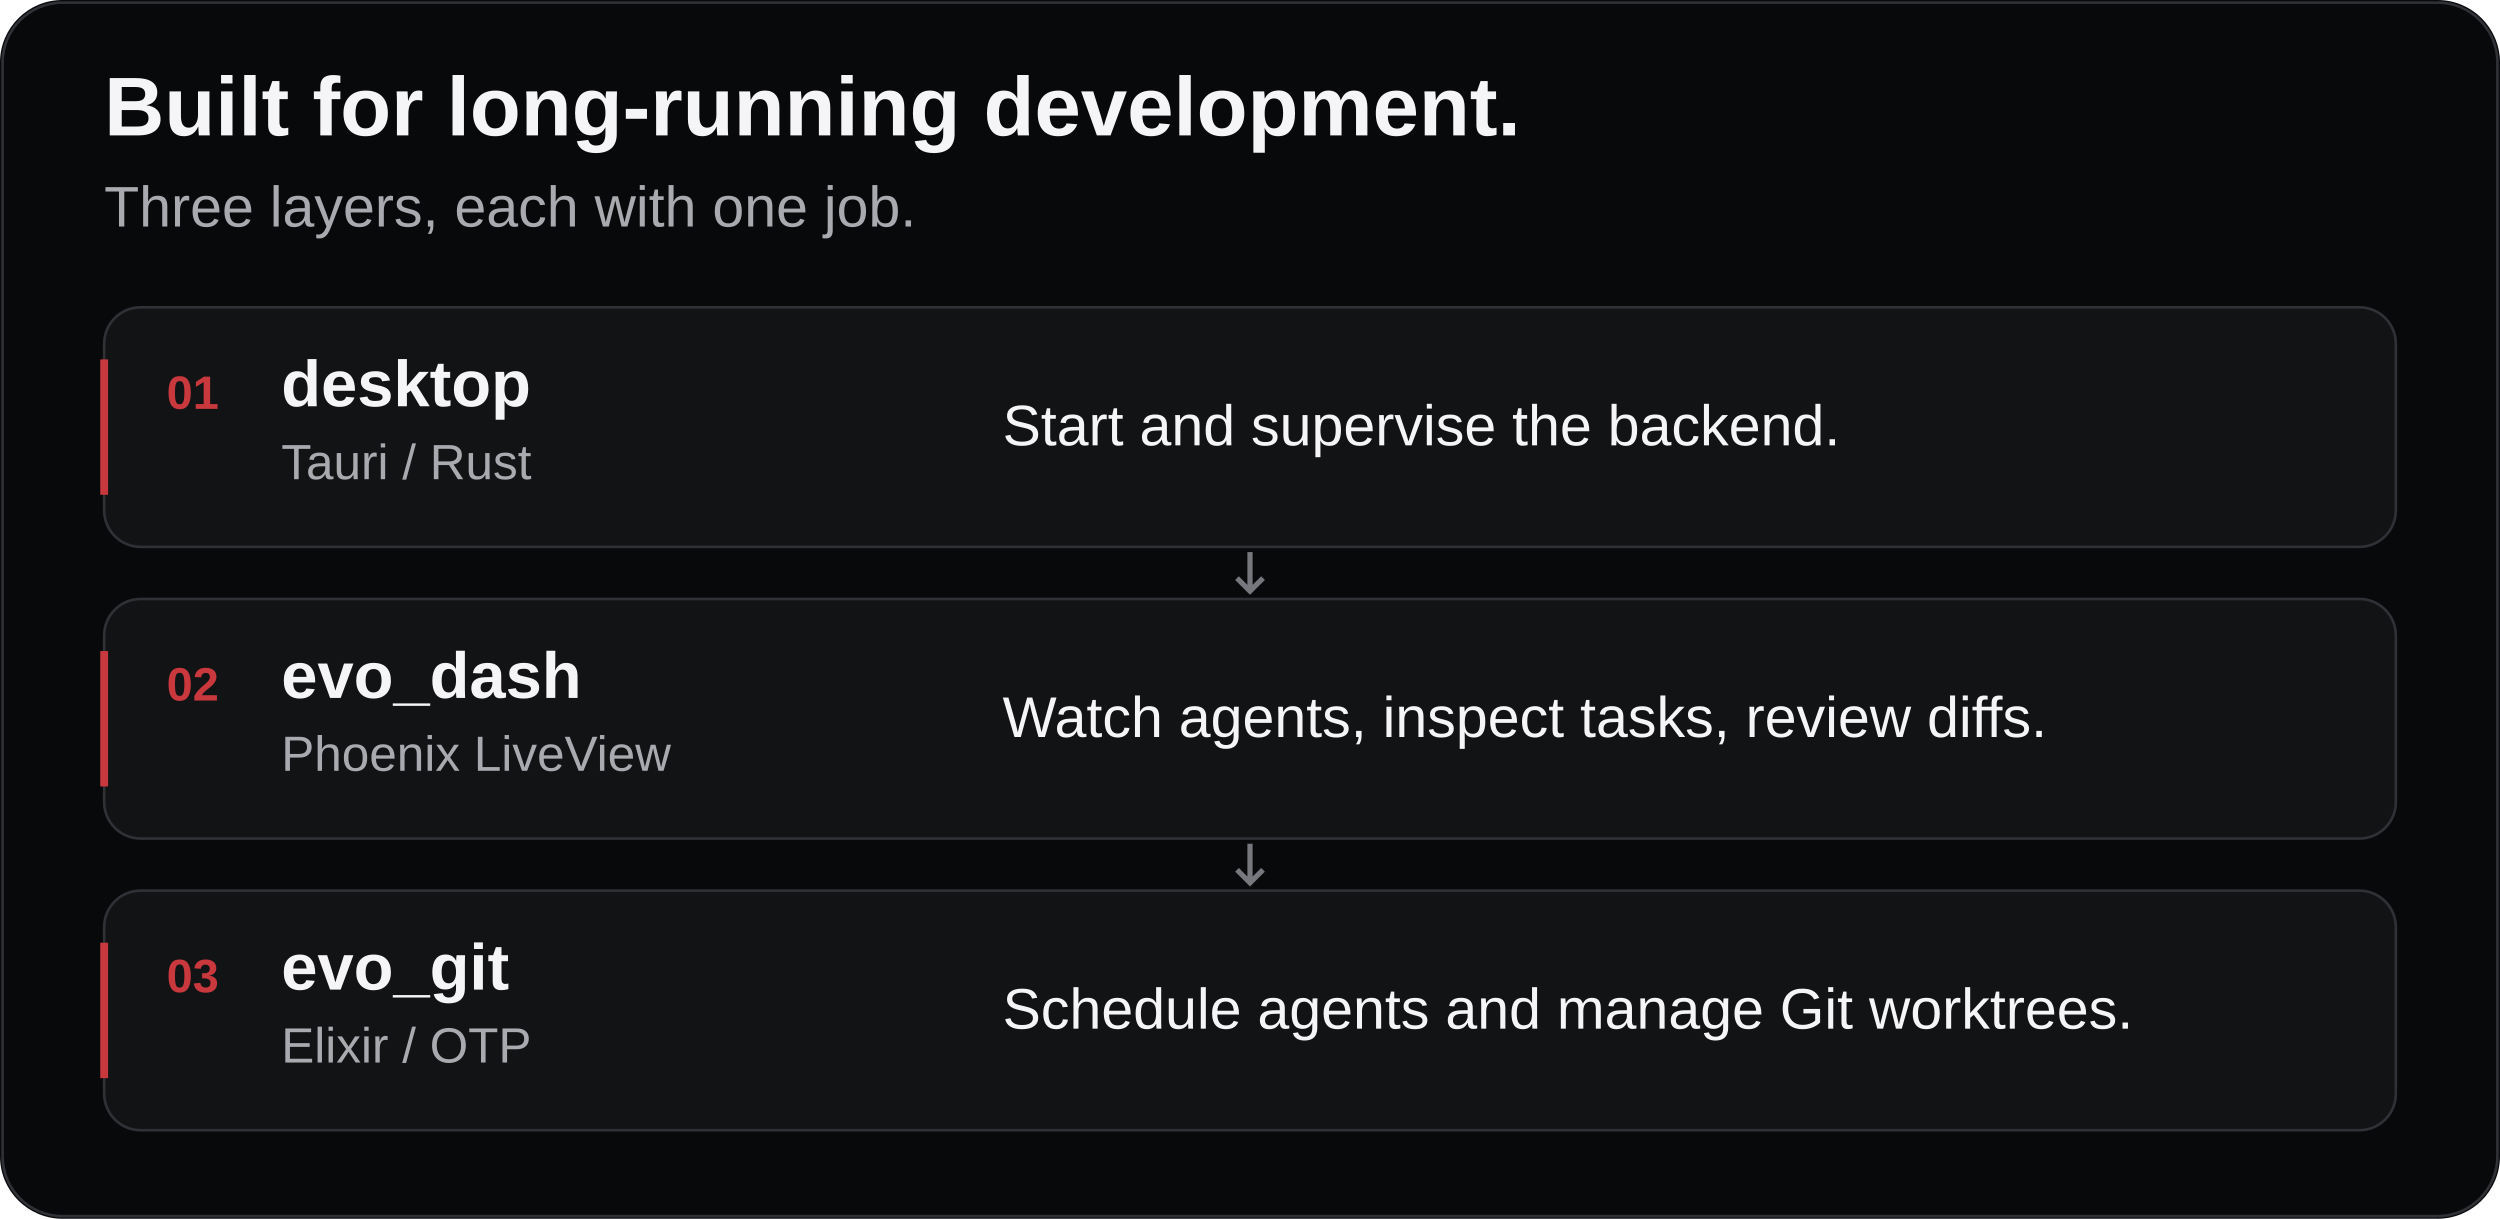
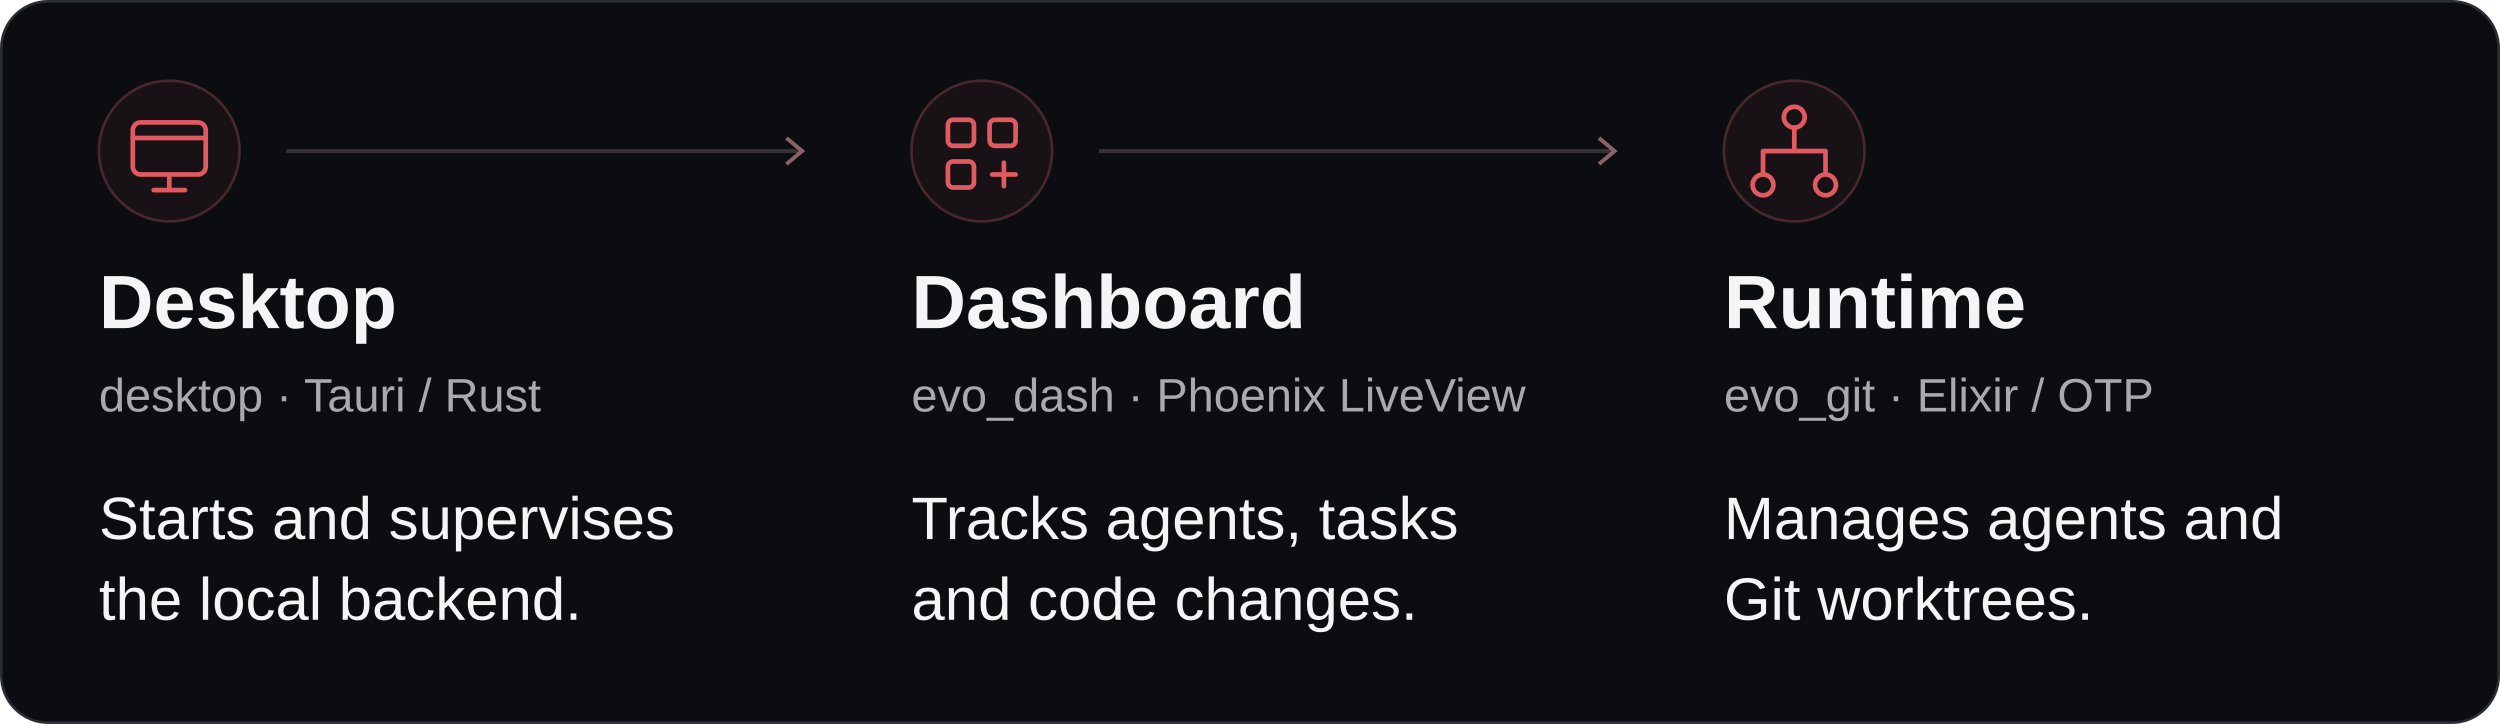
- <svg xmlns="http://www.w3.org/2000/svg" width="960" height="468" viewBox="0 0 960 468" role="img">
-   <rect width="960" height="468" rx="24" fill="#08090b" />
-   <rect x="1" y="1" width="958" height="466" rx="23" fill="none" stroke="#303136" />
+ <svg xmlns="http://www.w3.org/2000/svg" width="960" height="278" viewBox="0 0 960 278" role="img">
  <g font-family="Arial, sans-serif">
-     <text x="40" y="52" fill="#f5f5f7" font-size="32" text-anchor="start" font-weight="600">Built for long-running development.</text>
-     <text x="40" y="87" fill="#a9aaaf" font-size="22" text-anchor="start" font-weight="400">Three layers, each with one job.</text>
-     <rect x="40" y="118" width="880" height="92" rx="14" fill="#121315" stroke="#303136" />
-     <path d="M40 138 V190" stroke="#c8383c" stroke-width="3" />
-     <text x="64" y="157" fill="#c8383c" font-size="18" text-anchor="start" font-weight="600">01</text>
-     <text x="108" y="156" fill="#f5f5f7" font-size="25" text-anchor="start" font-weight="600">desktop</text>
-     <text x="108" y="184" fill="#a9aaaf" font-size="19" text-anchor="start" font-weight="400">Tauri / Rust</text>
-     <text x="385" y="171" fill="#f5f5f7" font-size="22" text-anchor="start" font-weight="400">Start and supervise the backend.</text>
-     <path d="M480 212 V227 M475 222 L480 227 L485 222" fill="none" stroke="#77787e" stroke-width="2" />
-     <rect x="40" y="230" width="880" height="92" rx="14" fill="#121315" stroke="#303136" />
-     <path d="M40 250 V302" stroke="#c8383c" stroke-width="3" />
-     <text x="64" y="269" fill="#c8383c" font-size="18" text-anchor="start" font-weight="600">02</text>
-     <text x="108" y="268" fill="#f5f5f7" font-size="25" text-anchor="start" font-weight="600">evo_dash</text>
-     <text x="108" y="296" fill="#a9aaaf" font-size="19" text-anchor="start" font-weight="400">Phoenix LiveView</text>
-     <text x="385" y="283" fill="#f5f5f7" font-size="22" text-anchor="start" font-weight="400">Watch agents, inspect tasks, review diffs.</text>
-     <path d="M480 324 V339 M475 334 L480 339 L485 334" fill="none" stroke="#77787e" stroke-width="2" />
-     <rect x="40" y="342" width="880" height="92" rx="14" fill="#121315" stroke="#303136" />
-     <path d="M40 362 V414" stroke="#c8383c" stroke-width="3" />
-     <text x="64" y="381" fill="#c8383c" font-size="18" text-anchor="start" font-weight="600">03</text>
-     <text x="108" y="380" fill="#f5f5f7" font-size="25" text-anchor="start" font-weight="600">evo_git</text>
-     <text x="108" y="408" fill="#a9aaaf" font-size="19" text-anchor="start" font-weight="400">Elixir / OTP</text>
-     <text x="385" y="395" fill="#f5f5f7" font-size="22" text-anchor="start" font-weight="400">Schedule agents and manage Git worktrees.</text>
+     <rect x=".5" y=".5" width="959" height="277" rx="18" fill="#0b0d10" stroke="#292d34" />
+     <g transform="translate(65 58)">
+       <circle r="27" fill="#181216" stroke="#48272d" />
+       <g stroke="#e05a60" stroke-width="1.8" stroke-linecap="round" stroke-linejoin="round" fill="none">
+         <rect x="-14" y="-11" width="28" height="20" rx="3" />
+         <path d="M-6 15 H6 M0 9 V15 M-14 -5 H14" />
+       </g>
+     </g>
+     <text x="38" y="126" fill="#f5f5f7" font-size="29" text-anchor="start" font-weight="600">Desktop</text>
+     <text x="38" y="158" fill="#a9aaaf" font-size="18" text-anchor="start" font-weight="400">desktop · Tauri / Rust</text>
+     <text x="38" y="207" fill="#f5f5f7" font-size="23" text-anchor="start" font-weight="400">Starts and supervises</text>
+     <text x="38" y="238" fill="#f5f5f7" font-size="23" text-anchor="start" font-weight="400">the local backend.</text>
+     <path d="M110 58 H308" stroke="#393038" stroke-width="1.5" />
+     <path d="M302 53 L308 58 L302 63" stroke="#8c626a" stroke-width="1.5" fill="none" />
+     <g transform="translate(377 58)">
+       <circle r="27" fill="#181216" stroke="#48272d" />
+       <g stroke="#e05a60" stroke-width="1.8" stroke-linecap="round" stroke-linejoin="round" fill="none">
+         <rect x="-13" y="-12" width="10" height="10" rx="2" />
+         <rect x="3" y="-12" width="10" height="10" rx="2" />
+         <rect x="-13" y="4" width="10" height="10" rx="2" />
+         <path d="M4 9 H13 M8.5 4.5 V13.5" />
+       </g>
+     </g>
+     <text x="350" y="126" fill="#f5f5f7" font-size="29" text-anchor="start" font-weight="600">Dashboard</text>
+     <text x="350" y="158" fill="#a9aaaf" font-size="18" text-anchor="start" font-weight="400">evo_dash · Phoenix LiveView</text>
+     <text x="350" y="207" fill="#f5f5f7" font-size="23" text-anchor="start" font-weight="400">Tracks agents, tasks</text>
+     <text x="350" y="238" fill="#f5f5f7" font-size="23" text-anchor="start" font-weight="400">and code changes.</text>
+     <path d="M422 58 H620" stroke="#393038" stroke-width="1.5" />
+     <path d="M614 53 L620 58 L614 63" stroke="#8c626a" stroke-width="1.5" fill="none" />
+     <g transform="translate(689 58)">
+       <circle r="27" fill="#181216" stroke="#48272d" />
+       <g stroke="#e05a60" stroke-width="1.8" stroke-linecap="round" stroke-linejoin="round" fill="none">
+         <path d="M0 -12 V0 M0 0 H-12 V12 M0 0 H12 V12" />
+         <circle cx="0" cy="-13" r="4" fill="#181216" />
+         <circle cx="-12" cy="13" r="4" fill="#181216" />
+         <circle cx="12" cy="13" r="4" fill="#181216" />
+       </g>
+     </g>
+     <text x="662" y="126" fill="#f5f5f7" font-size="29" text-anchor="start" font-weight="600">Runtime</text>
+     <text x="662" y="158" fill="#a9aaaf" font-size="18" text-anchor="start" font-weight="400">evo_git · Elixir / OTP</text>
+     <text x="662" y="207" fill="#f5f5f7" font-size="23" text-anchor="start" font-weight="400">Manages agents and</text>
+     <text x="662" y="238" fill="#f5f5f7" font-size="23" text-anchor="start" font-weight="400">Git worktrees.</text>
  </g>
</svg>
